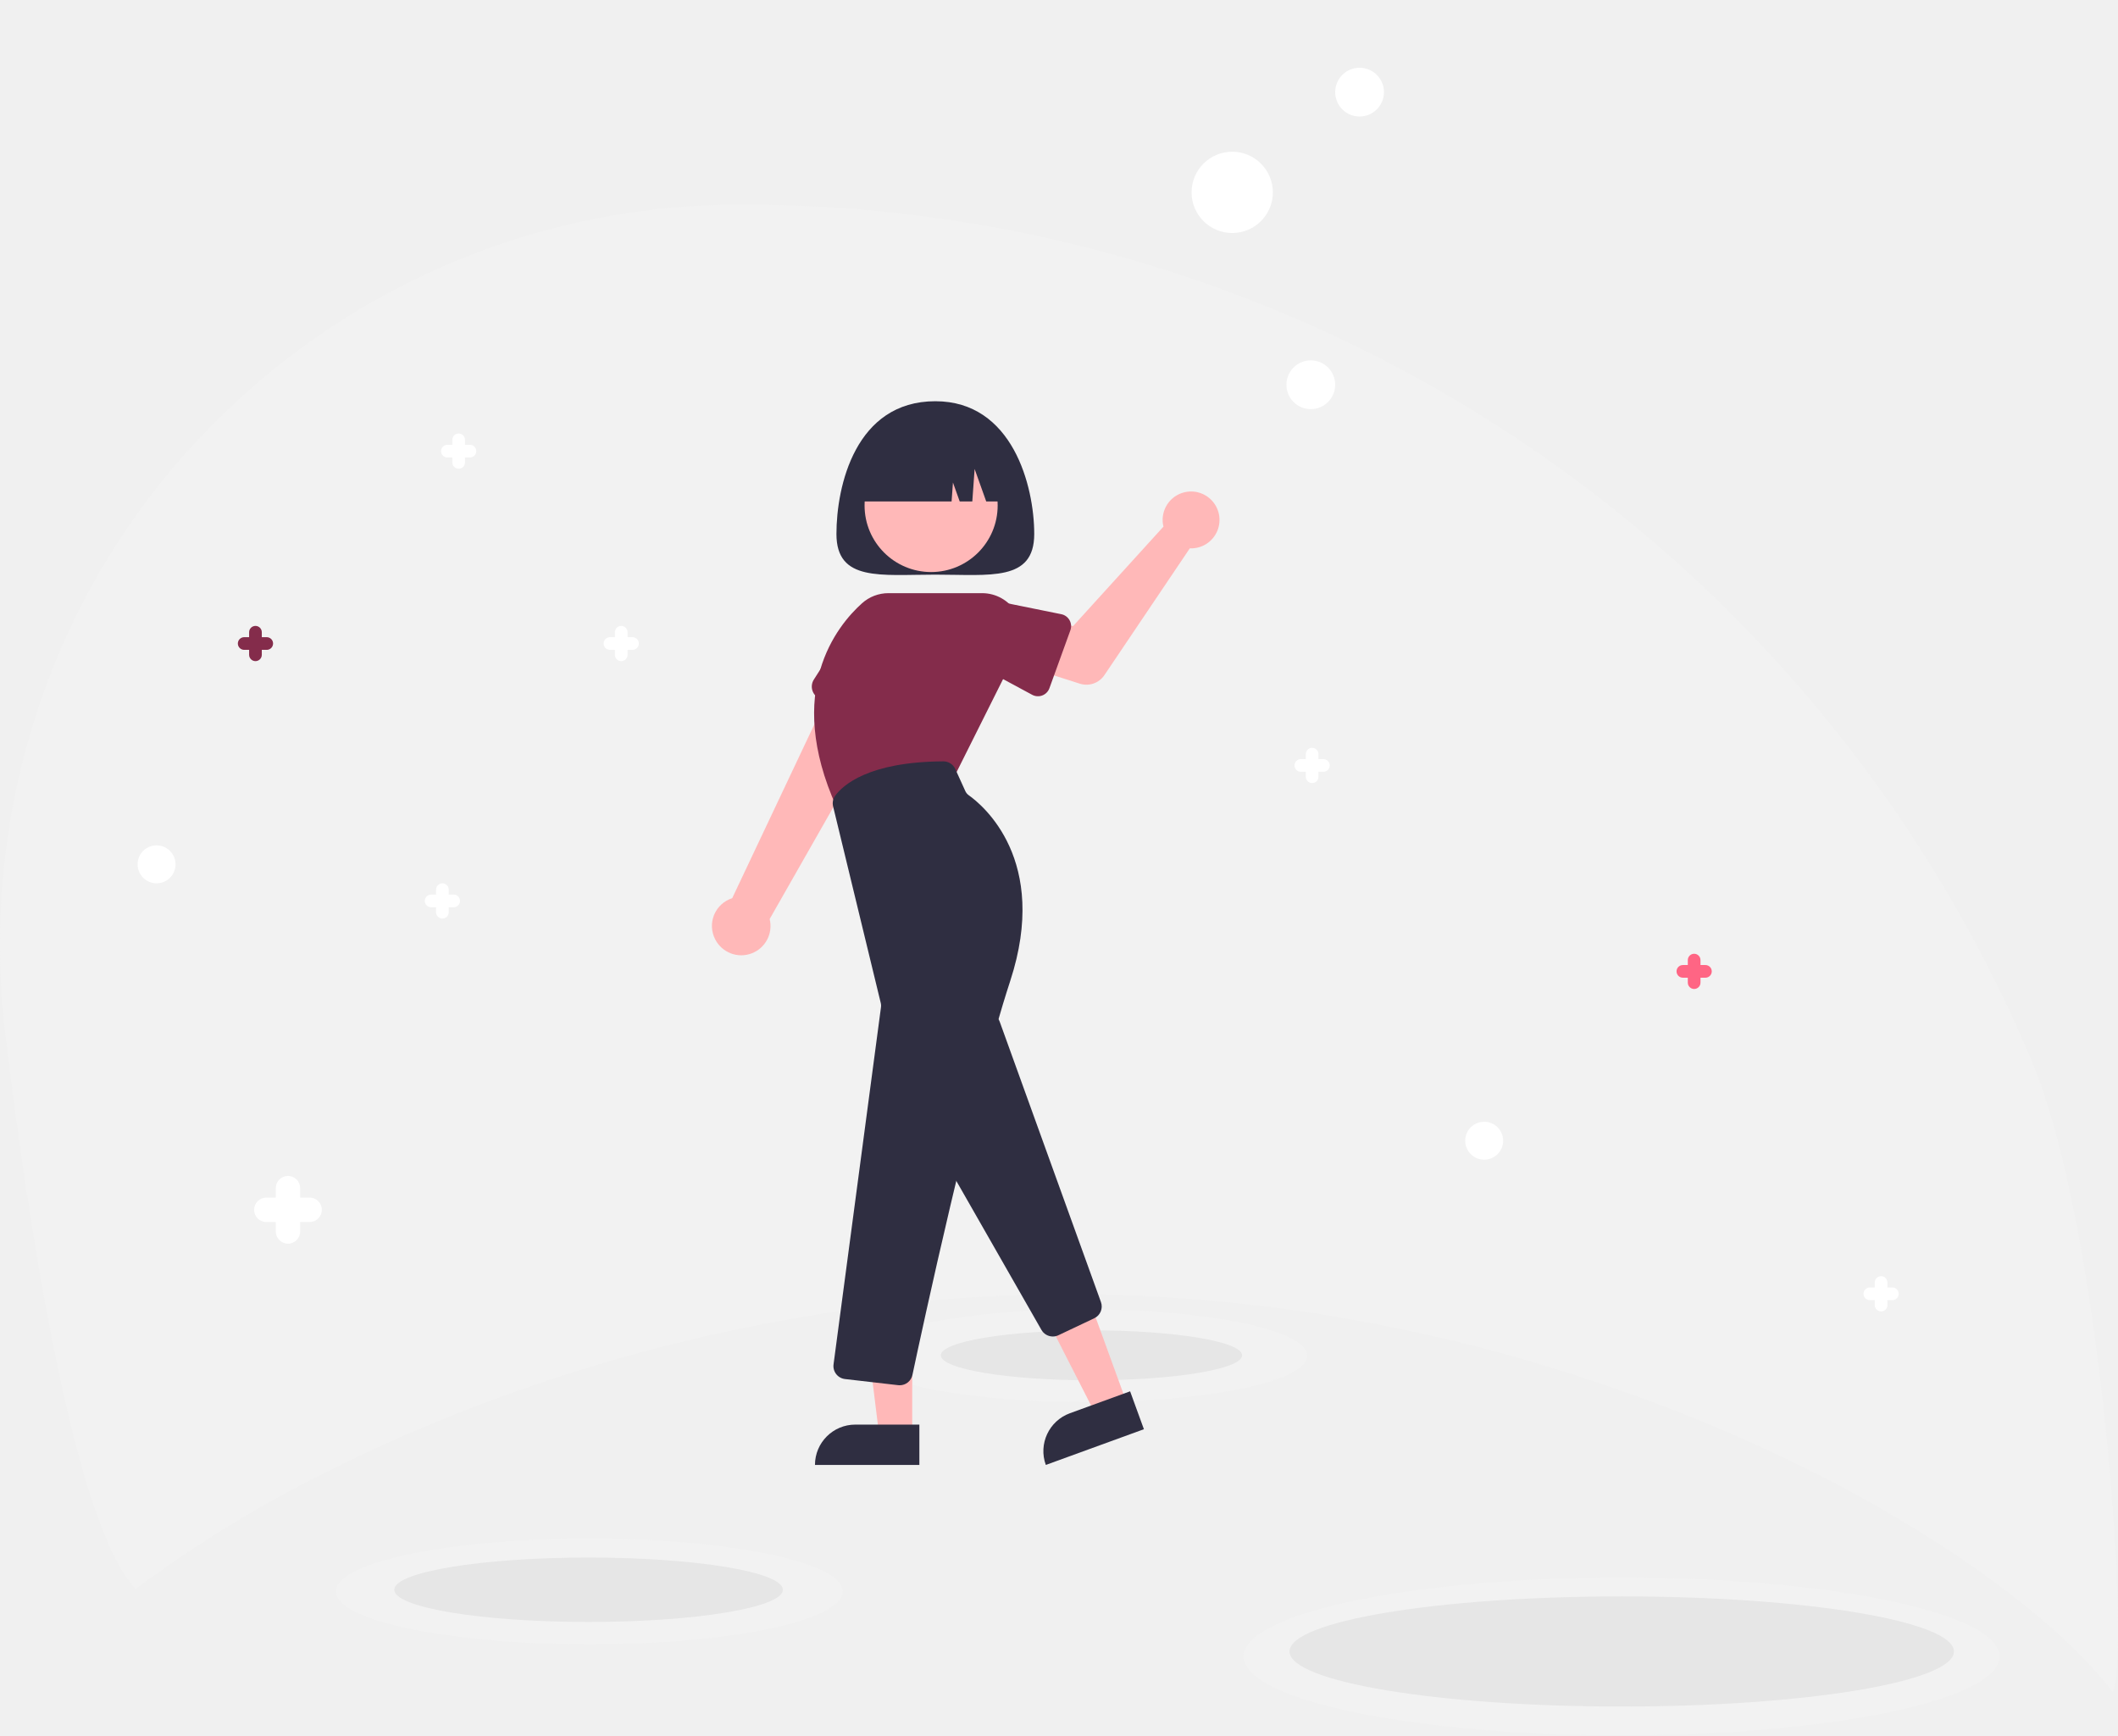
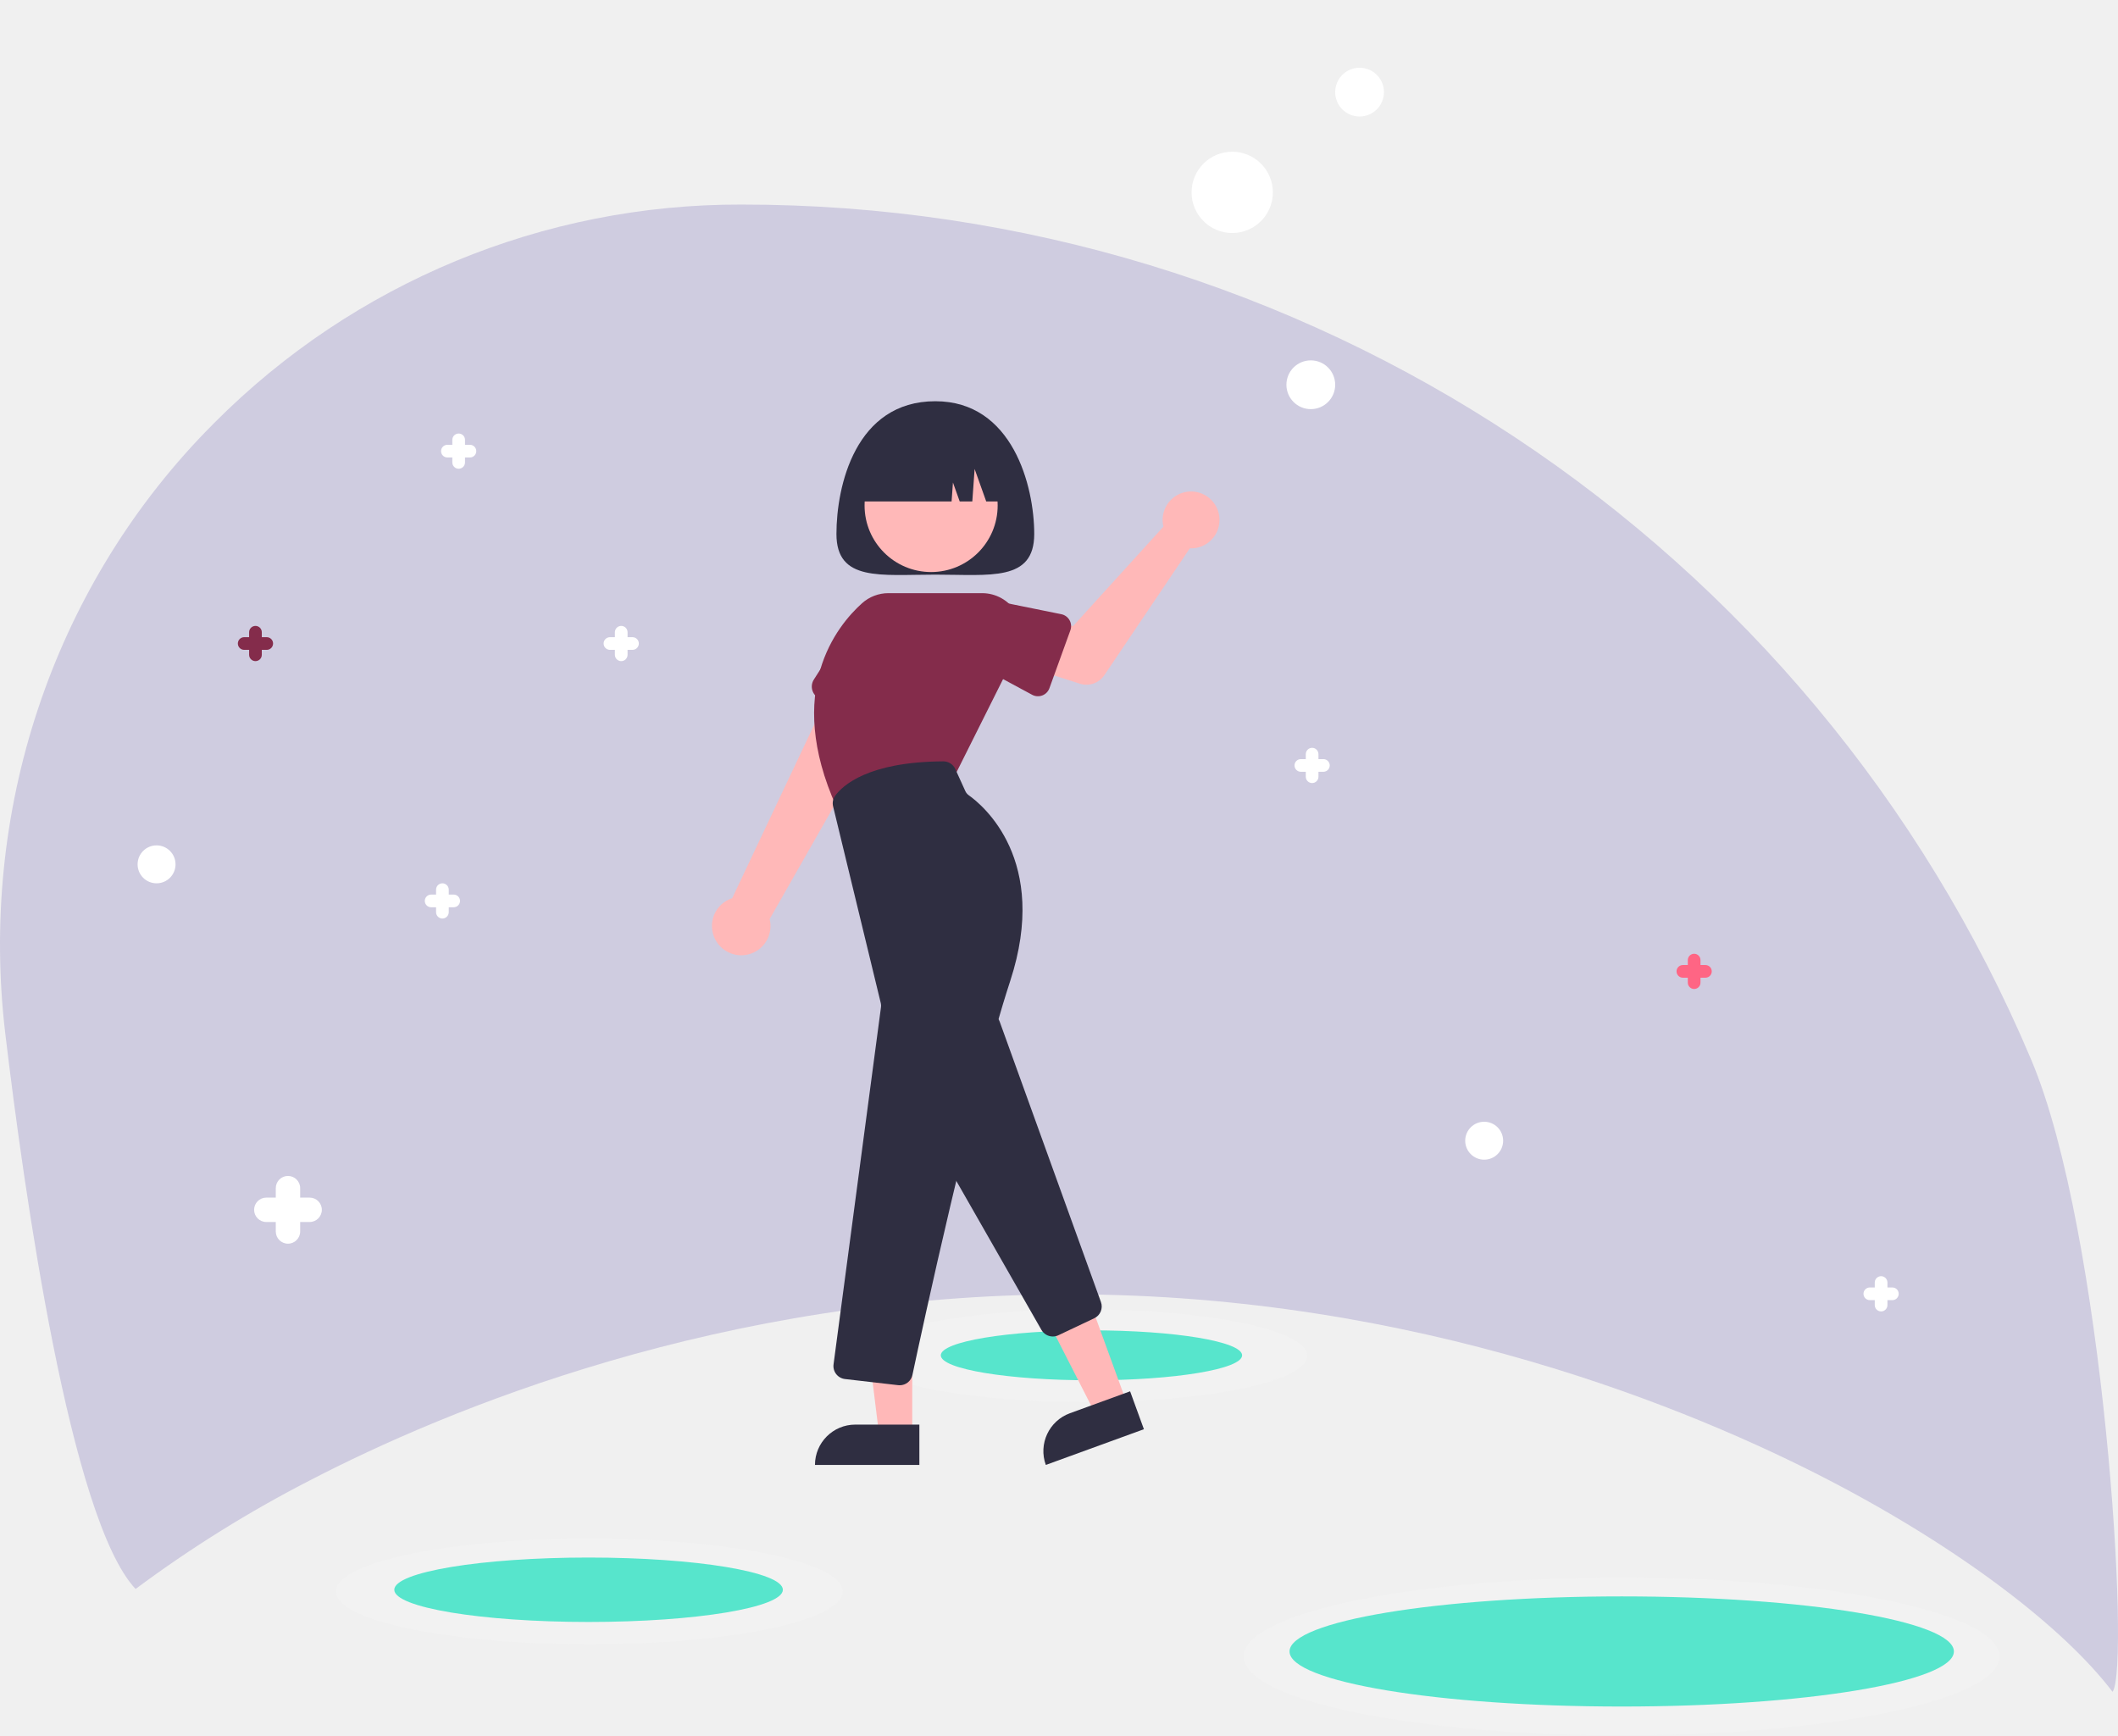
<svg xmlns="http://www.w3.org/2000/svg" id="a440bc83-d4cf-42ba-bc9f-600e72f10f51" data-name="Layer 1" width="781.723" height="640.45" viewBox="0 0 781.723 640.45">
-   <path d="M319.931,670.934C369.269,645.357,471.26,602.451,600,602.451s230.731,42.907,280.069,68.483c48.032,24.9,86.661,54.258,104.858,78.211,6.633-9.028-3.102-169.642-30.044-233.34A516.235,516.235,0,0,0,478.82,200.25a273.27,273.27,0,0,0-194.505,80.567q-1.624,1.624-3.217,3.269c-57.017,58.899-83.64,140.844-73.92,222.242,6.92,57.952,23.976,179.165,48.074,204.866A458.813,458.813,0,0,1,319.931,670.934Z" transform="translate(-205.2132 -124.75)" fill="#f2f2f2" />
+   <path d="M319.931,670.934C369.269,645.357,471.26,602.451,600,602.451s230.731,42.907,280.069,68.483c48.032,24.9,86.661,54.258,104.858,78.211,6.633-9.028-3.102-169.642-30.044-233.34A516.235,516.235,0,0,0,478.82,200.25a273.27,273.27,0,0,0-194.505,80.567q-1.624,1.624-3.217,3.269c-57.017,58.899-83.64,140.844-73.92,222.242,6.92,57.952,23.976,179.165,48.074,204.866A458.813,458.813,0,0,1,319.931,670.934Z" transform="translate(-205.2132 -124.75)" fill="#cfcce0" />
  <ellipse cx="400.52" cy="500.35" rx="81.969" ry="17.1" fill="#f2f2f2" />
  <circle cx="501.799" cy="34" r="9" fill="#fff" />
  <circle cx="454.794" cy="70.997" r="15" fill="#fff" />
  <circle cx="483.799" cy="142" r="9" fill="#fff" />
-   <ellipse cx="402.84" cy="500.204" rx="55.605" ry="9.218" fill="#e6e6e6" />
+   <ellipse cx="402.84" cy="500.204" rx="55.605" ry="9.218" fill="rgba(22, 224, 189, 0.7)" />
  <ellipse cx="217.52" cy="587.353" rx="93.552" ry="19.516" fill="#f2f2f2" />
  <ellipse cx="598.52" cy="611.35" rx="139.491" ry="29.1" fill="#f2f2f2" />
-   <ellipse cx="217.235" cy="586.726" rx="71.711" ry="11.888" fill="#e6e6e6" />
-   <ellipse cx="598.551" cy="609.501" rx="122.603" ry="20.324" fill="#e6e6e6" />
+   <ellipse cx="217.235" cy="586.726" rx="71.711" ry="11.888" fill="rgba(22, 224, 189, 0.7)" />
+   <ellipse cx="598.551" cy="609.501" rx="122.603" ry="20.324" fill="rgba(22, 224, 189, 0.7)" />
  <circle cx="57.787" cy="319" r="7" fill="#fff" />
  <circle cx="547.787" cy="421" r="7" fill="#fff" />
  <path d="M513.933,321.83c0,17.673,16.342,15,36.5,15s36.5,2.673,36.5-15-7.982-49-36.5-49C520.933,272.83,513.933,304.157,513.933,321.83Z" transform="translate(-205.2132 -124.75)" fill="#2f2e41" />
  <path d="M469.207,471.483a10.743,10.743,0,0,1,6.253-15.24l41.816-88.459,19.128,13.413-47.119,82.735a10.801,10.801,0,0,1-20.078,7.551Z" transform="translate(-205.2132 -124.75)" fill="#ffb8b8" />
  <path d="M505.039,379.529a4.812,4.812,0,0,1,.552-3.973l13.001-20.382a13.377,13.377,0,0,1,24.456,10.85l-6.549,23.353a4.817,4.817,0,0,1-6.604,3.096l-22.209-9.931A4.811,4.811,0,0,1,505.039,379.529Z" transform="translate(-205.2132 -124.75)" fill="#842c4b" />
  <polygon points="415.837 517.679 404.317 521.874 382.656 479.436 399.658 473.245 415.837 517.679" fill="#ffb8b8" />
  <path d="M602.385,644.381h23.644a0,0,0,0,1,0,0v14.887a0,0,0,0,1,0,0H587.498a0,0,0,0,1,0,0v0A14.887,14.887,0,0,1,602.385,644.381Z" transform="translate(-391.6041 122.1755) rotate(-20.00652)" fill="#2f2e41" />
  <path d="M589.601,615.585l-43.887-76.802a4.822,4.822,0,0,1,.052-4.868l19.762-32.937a4.817,4.817,0,0,1,8.661.841l37.364,103.468a4.799,4.799,0,0,1-2.469,5.99l-13.239,6.271a4.773,4.773,0,0,1-2.044.459A4.84,4.84,0,0,1,589.601,615.585Z" transform="translate(-205.2132 -124.75)" fill="#2f2e41" />
  <circle cx="343.662" cy="186.56" r="24.561" fill="#ffb8b8" />
  <path d="M513.94,422.561c-19.342-42.889.157-66.859,9.439-75.173a14.557,14.557,0,0,1,9.73-3.721h34.599a14.576,14.576,0,0,1,13.038,21.095l-23.13,46.259-43.488,11.96Z" transform="translate(-205.2132 -124.75)" fill="#842c4b" />
  <polygon points="336.698 529.276 324.438 529.275 318.606 481.987 336.7 481.988 336.698 529.276" fill="#ffb8b8" />
  <path d="M315.681,525.772h23.644a0,0,0,0,1,0,0v14.887a0,0,0,0,1,0,0H300.794a0,0,0,0,1,0,0v0A14.887,14.887,0,0,1,315.681,525.772Z" fill="#2f2e41" />
  <path d="M536.716,635.973l-19.629-2.264a4.818,4.818,0,0,1-4.223-5.42l17.518-131.9a3.75,3.75,0,0,0-.073-1.377l-17.608-72.645a4.761,4.761,0,0,1,.754-3.926c2.73-3.764,12.086-12.537,39.914-12.703h.03a4.834,4.834,0,0,1,4.397,2.827l3.712,8.166a3.763,3.763,0,0,0,1.253,1.513c5.11,3.617,29.862,23.918,15.328,68.489C563.806,530.54,545.504,615.587,541.98,632.191a4.791,4.791,0,0,1-4.698,3.814A4.925,4.925,0,0,1,536.716,635.973Z" transform="translate(-205.2132 -124.75)" fill="#2f2e41" />
  <path d="M634.355,317.474a10.527,10.527,0,0,0,.273,1.635l-33.347,36.708-11.778-2.538-6.154,17.274,20.413,6.52A8,8,0,0,0,612.831,373.921l31.521-46.795a10.497,10.497,0,1,0-9.997-9.651Z" transform="translate(-205.2132 -124.75)" fill="#ffb8b8" />
  <path d="M600.271,357.373l-7.731,21.372a4.5,4.5,0,0,1-6.366,2.431L566.226,370.429A12.497,12.497,0,0,1,574.797,346.95l22.136,4.482a4.5,4.5,0,0,1,3.337,5.941Z" transform="translate(-205.2132 -124.75)" fill="#842c4b" />
  <path d="M578.933,309.83v0H569.218l-4.286-12-.857,12h-4.643l-2.5-7-.5,7h-34.5v0a26,26,0,0,1,26-26h5A26,26,0,0,1,578.933,309.83Z" transform="translate(-205.2132 -124.75)" fill="#2f2e41" />
  <path d="M319.5,566.75H316v-3.5a4.5,4.5,0,0,0-9,0v3.5h-3.5a4.5,4.5,0,0,0,0,9H307v3.5a4.5,4.5,0,0,0,9,0v-3.5h3.5a4.5,4.5,0,0,0,0-9Z" transform="translate(-205.2132 -124.75)" fill="#fff" />
  <path d="M834.66,480.91h-1.82v-1.82a2.34,2.34,0,0,0-4.68,0v1.82h-1.82a2.34,2.34,0,0,0,0,4.68h1.82v1.82a2.34,2.34,0,0,0,4.68,0v-1.82h1.82a2.34,2.34,0,1,0,0-4.68Z" transform="translate(-205.2132 -124.75)" fill="#ff6584" />
  <path d="M303.66,359.91h-1.82v-1.82a2.34,2.34,0,1,0-4.68,0v1.82h-1.82a2.34,2.34,0,1,0,0,4.68h1.82v1.82a2.34,2.34,0,1,0,4.68,0v-1.82h1.82a2.34,2.34,0,1,0,0-4.68Z" transform="translate(-205.2132 -124.75)" fill="#842c4b" />
  <path d="M438.66,359.91h-1.82v-1.82a2.34,2.34,0,1,0-4.68,0v1.82h-1.82a2.34,2.34,0,1,0,0,4.68h1.82v1.82a2.34,2.34,0,1,0,4.68,0v-1.82h1.82a2.34,2.34,0,1,0,0-4.68Z" transform="translate(-205.2132 -124.75)" fill="#fff" />
  <path d="M903.66,599.91h-1.82v-1.82a2.34,2.34,0,0,0-4.68,0v1.82h-1.82a2.34,2.34,0,0,0,0,4.68h1.82v1.82a2.34,2.34,0,0,0,4.68,0v-1.82h1.82a2.34,2.34,0,0,0,0-4.68Z" transform="translate(-205.2132 -124.75)" fill="#fff" />
  <path d="M693.66,404.91h-1.82v-1.82a2.34,2.34,0,0,0-4.68,0v1.82h-1.82a2.34,2.34,0,0,0,0,4.68h1.82v1.82a2.34,2.34,0,0,0,4.68,0v-1.82h1.82a2.34,2.34,0,1,0,0-4.68Z" transform="translate(-205.2132 -124.75)" fill="#fff" />
  <path d="M372.66,454.91h-1.82v-1.82a2.34,2.34,0,1,0-4.68,0v1.82h-1.82a2.34,2.34,0,1,0,0,4.68h1.82v1.82a2.34,2.34,0,1,0,4.68,0v-1.82h1.82a2.34,2.34,0,1,0,0-4.68Z" transform="translate(-205.2132 -124.75)" fill="#fff" />
  <path d="M378.66,288.91h-1.82v-1.82a2.34,2.34,0,1,0-4.68,0v1.82h-1.82a2.34,2.34,0,1,0,0,4.68h1.82v1.82a2.34,2.34,0,1,0,4.68,0v-1.82h1.82a2.34,2.34,0,1,0,0-4.68Z" transform="translate(-205.2132 -124.75)" fill="#fff" />
</svg>
